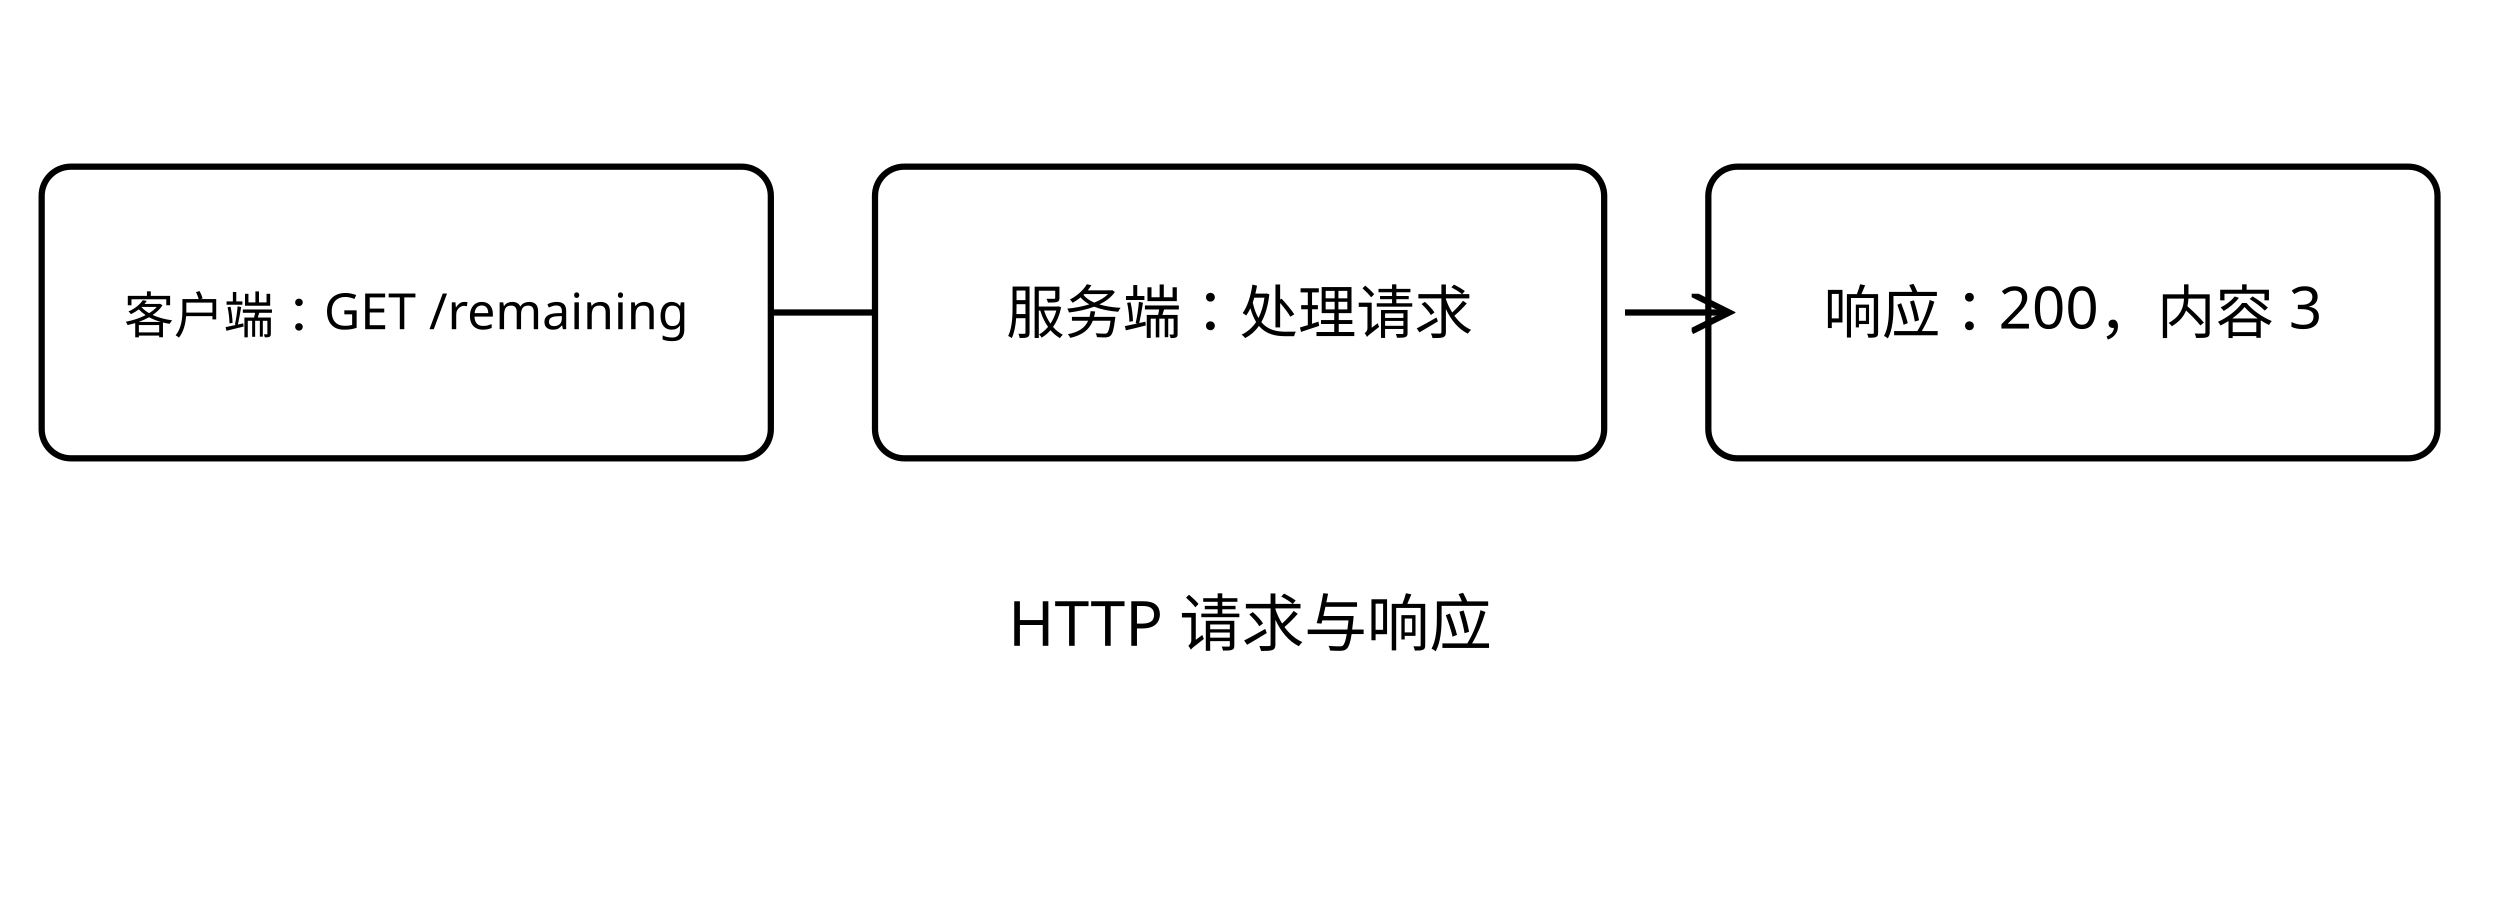
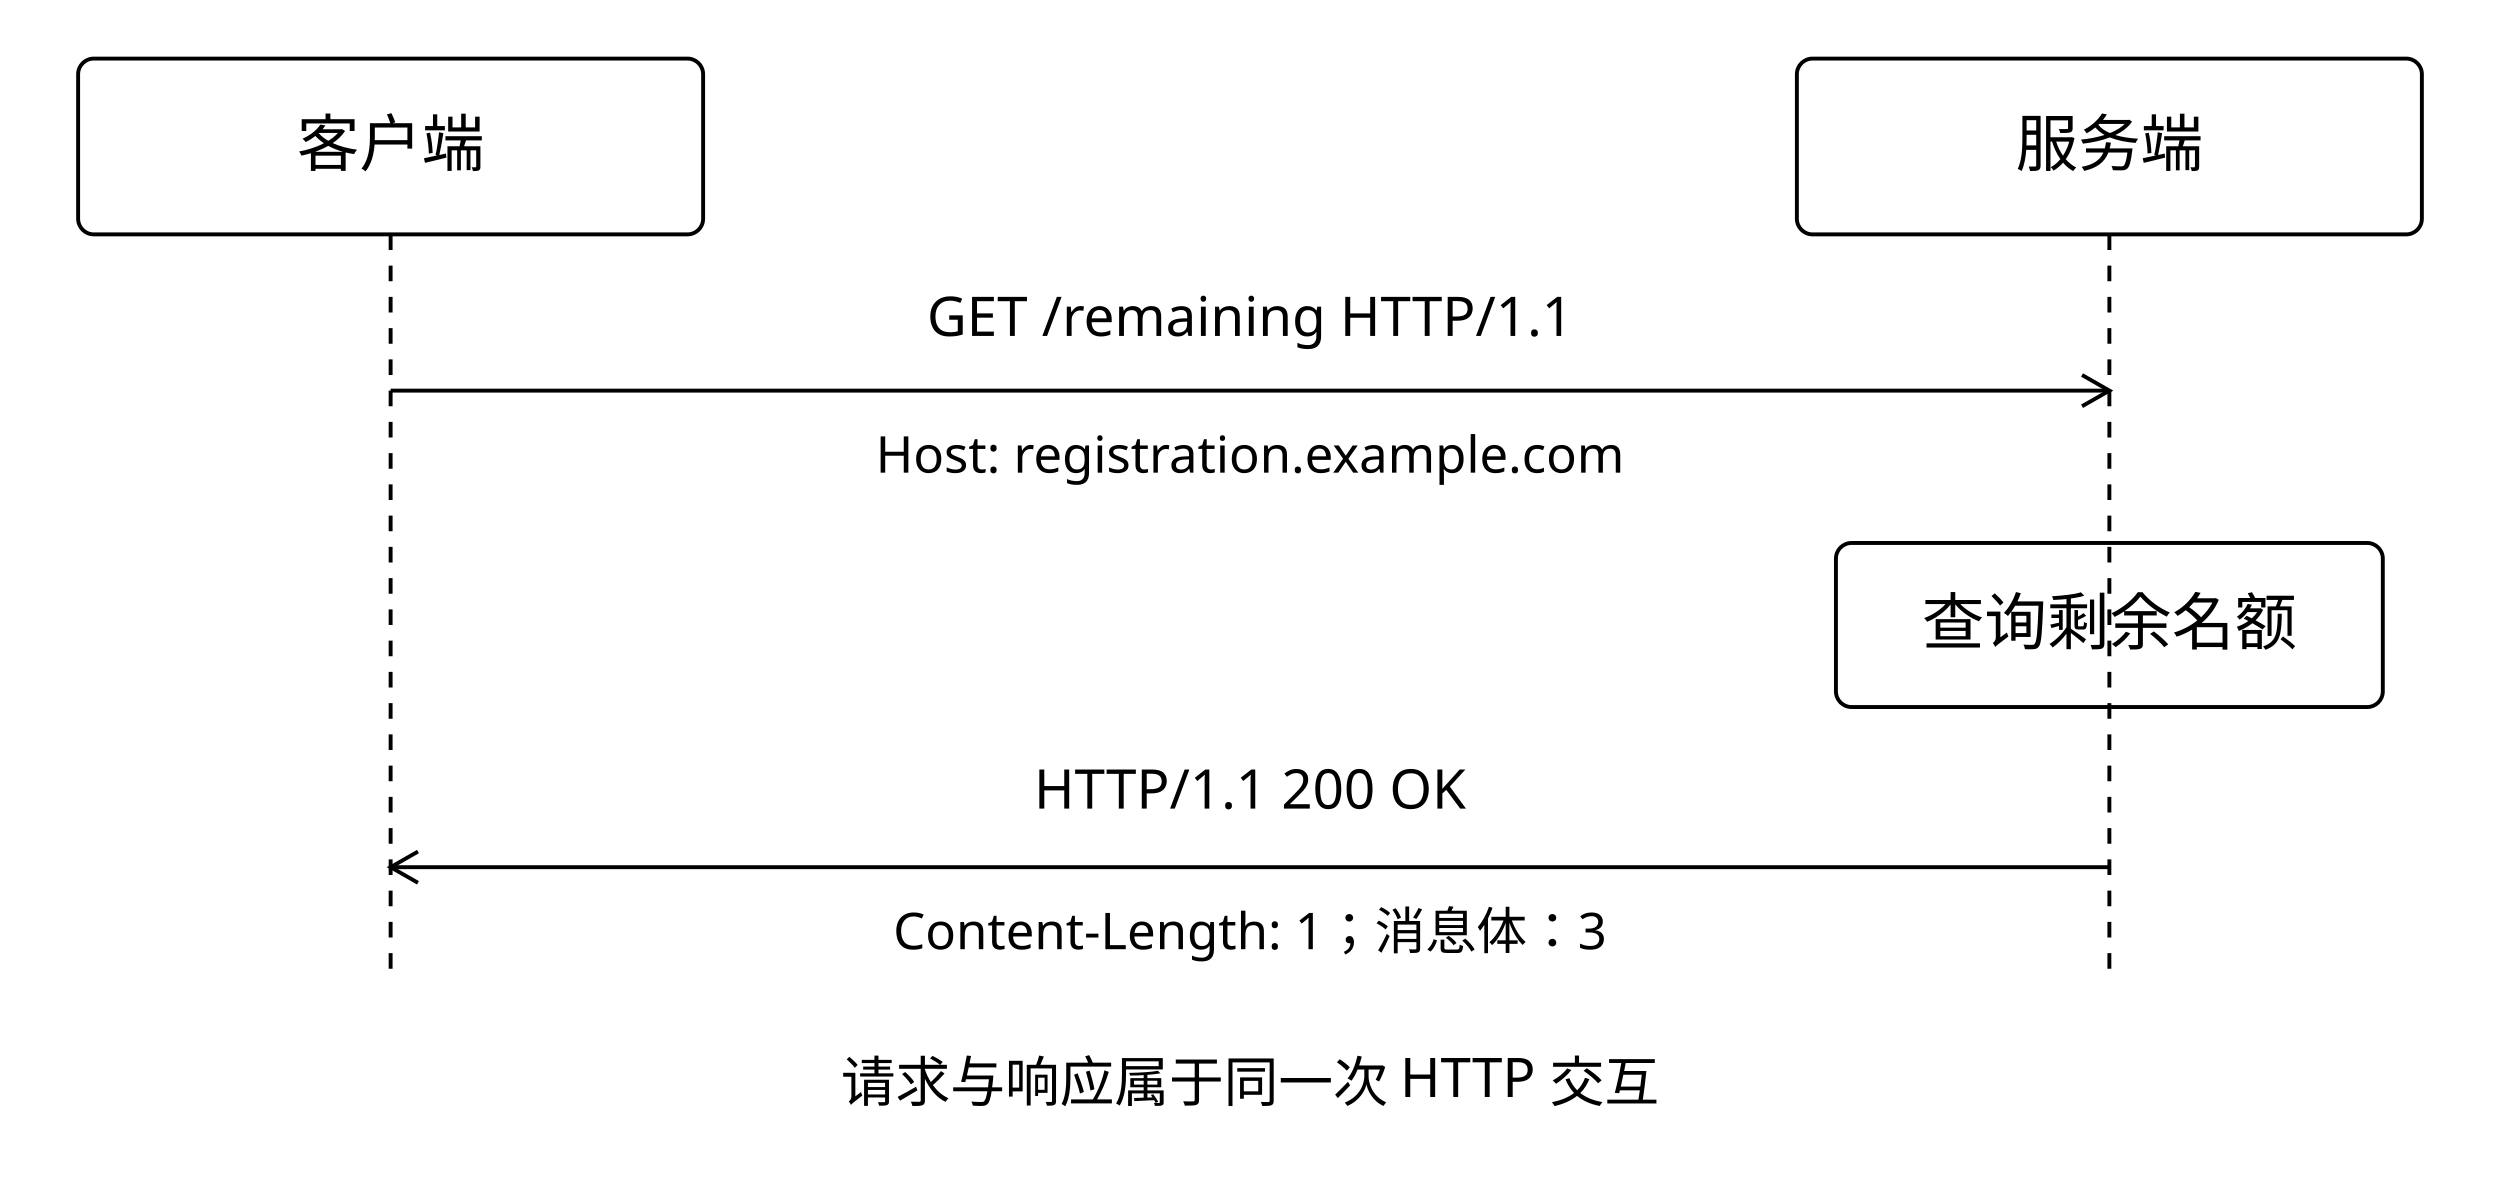
- <svg xmlns="http://www.w3.org/2000/svg" viewBox="0 0 600 220" width="600" height="220">
-   <defs>
-     <marker id="intro-http-exchange-arrow" markerWidth="7" markerHeight="7" refX="6" refY="3" orient="auto">
-       <path d="M0 0L6 3L0 6" fill="none" stroke="currentColor" />
-     </marker>
-   </defs>
-   <g stroke="currentColor" stroke-width="1.5" fill="none">
-     <rect x="10" y="40" width="175" height="70" rx="7" />
-     <text x="97.5" y="80" text-anchor="middle" fill="currentColor" stroke="none" font-family="system-ui,sans-serif" font-size="12">客户端：GET /remaining</text>
-     <rect x="210" y="40" width="175" height="70" rx="7" />
-     <text x="297.5" y="80" text-anchor="middle" fill="currentColor" stroke="none" font-family="system-ui,sans-serif" font-size="14">服务端：处理请求</text>
-     <rect x="410" y="40" width="175" height="70" rx="7" />
-     <text x="497.5" y="80" text-anchor="middle" fill="currentColor" stroke="none" font-family="system-ui,sans-serif" font-size="14">响应：200，内容 3</text>
-     <path d="M185 75H210M390 75H415" marker-end="url(#intro-http-exchange-arrow)" />
+ <svg xmlns="http://www.w3.org/2000/svg" viewBox="0 0 640 305" width="640" height="305">
+   <g font-family="system-ui,sans-serif" font-size="16" fill="currentColor">
+     <rect x="20" y="15" width="160" height="45" rx="4" stroke="currentColor" fill="none" />
+     <text x="100" y="42.5" text-anchor="middle">客户端</text>
+     <rect x="460" y="15" width="160" height="45" rx="4" stroke="currentColor" fill="none" />
+     <text x="540" y="42.5" text-anchor="middle">服务端</text>
+     <path d="M100 60V250M540 60V250" stroke="currentColor" stroke-dasharray="4 4" fill="none" />
+     <path d="M100 100L540 100" stroke="currentColor" fill="none" />
+     <path d="M-7 -4L0 0L-7 4" transform="translate(540 100) rotate(0)" stroke="currentColor" fill="none" />
+     <text x="320" y="86" text-anchor="middle" font-size="14">GET /remaining HTTP/1.1</text>
+     <text x="320" y="121" text-anchor="middle" font-size="13">Host: registration.example.com</text>
+     <rect x="470" y="139" width="140" height="42" rx="4" stroke="currentColor" fill="none" />
+     <text x="540" y="165" text-anchor="middle">查询剩余名额</text>
+     <path d="M540 222L100 222" stroke="currentColor" fill="none" />
+     <path d="M-7 -4L0 0L-7 4" transform="translate(100 222) rotate(180)" stroke="currentColor" fill="none" />
+     <text x="320" y="207" text-anchor="middle" font-size="14">HTTP/1.1 200 OK</text>
+     <text x="320" y="243" text-anchor="middle" font-size="13">Content-Length: 1；消息体：3</text>
+     <text x="320" y="282" text-anchor="middle" font-size="14">请求与响应属于同一次 HTTP 交互</text>
  </g>
-   <text x="300" y="155" text-anchor="middle" fill="currentColor" font-family="system-ui,sans-serif" font-size="15">HTTP 请求与响应</text>
</svg>
